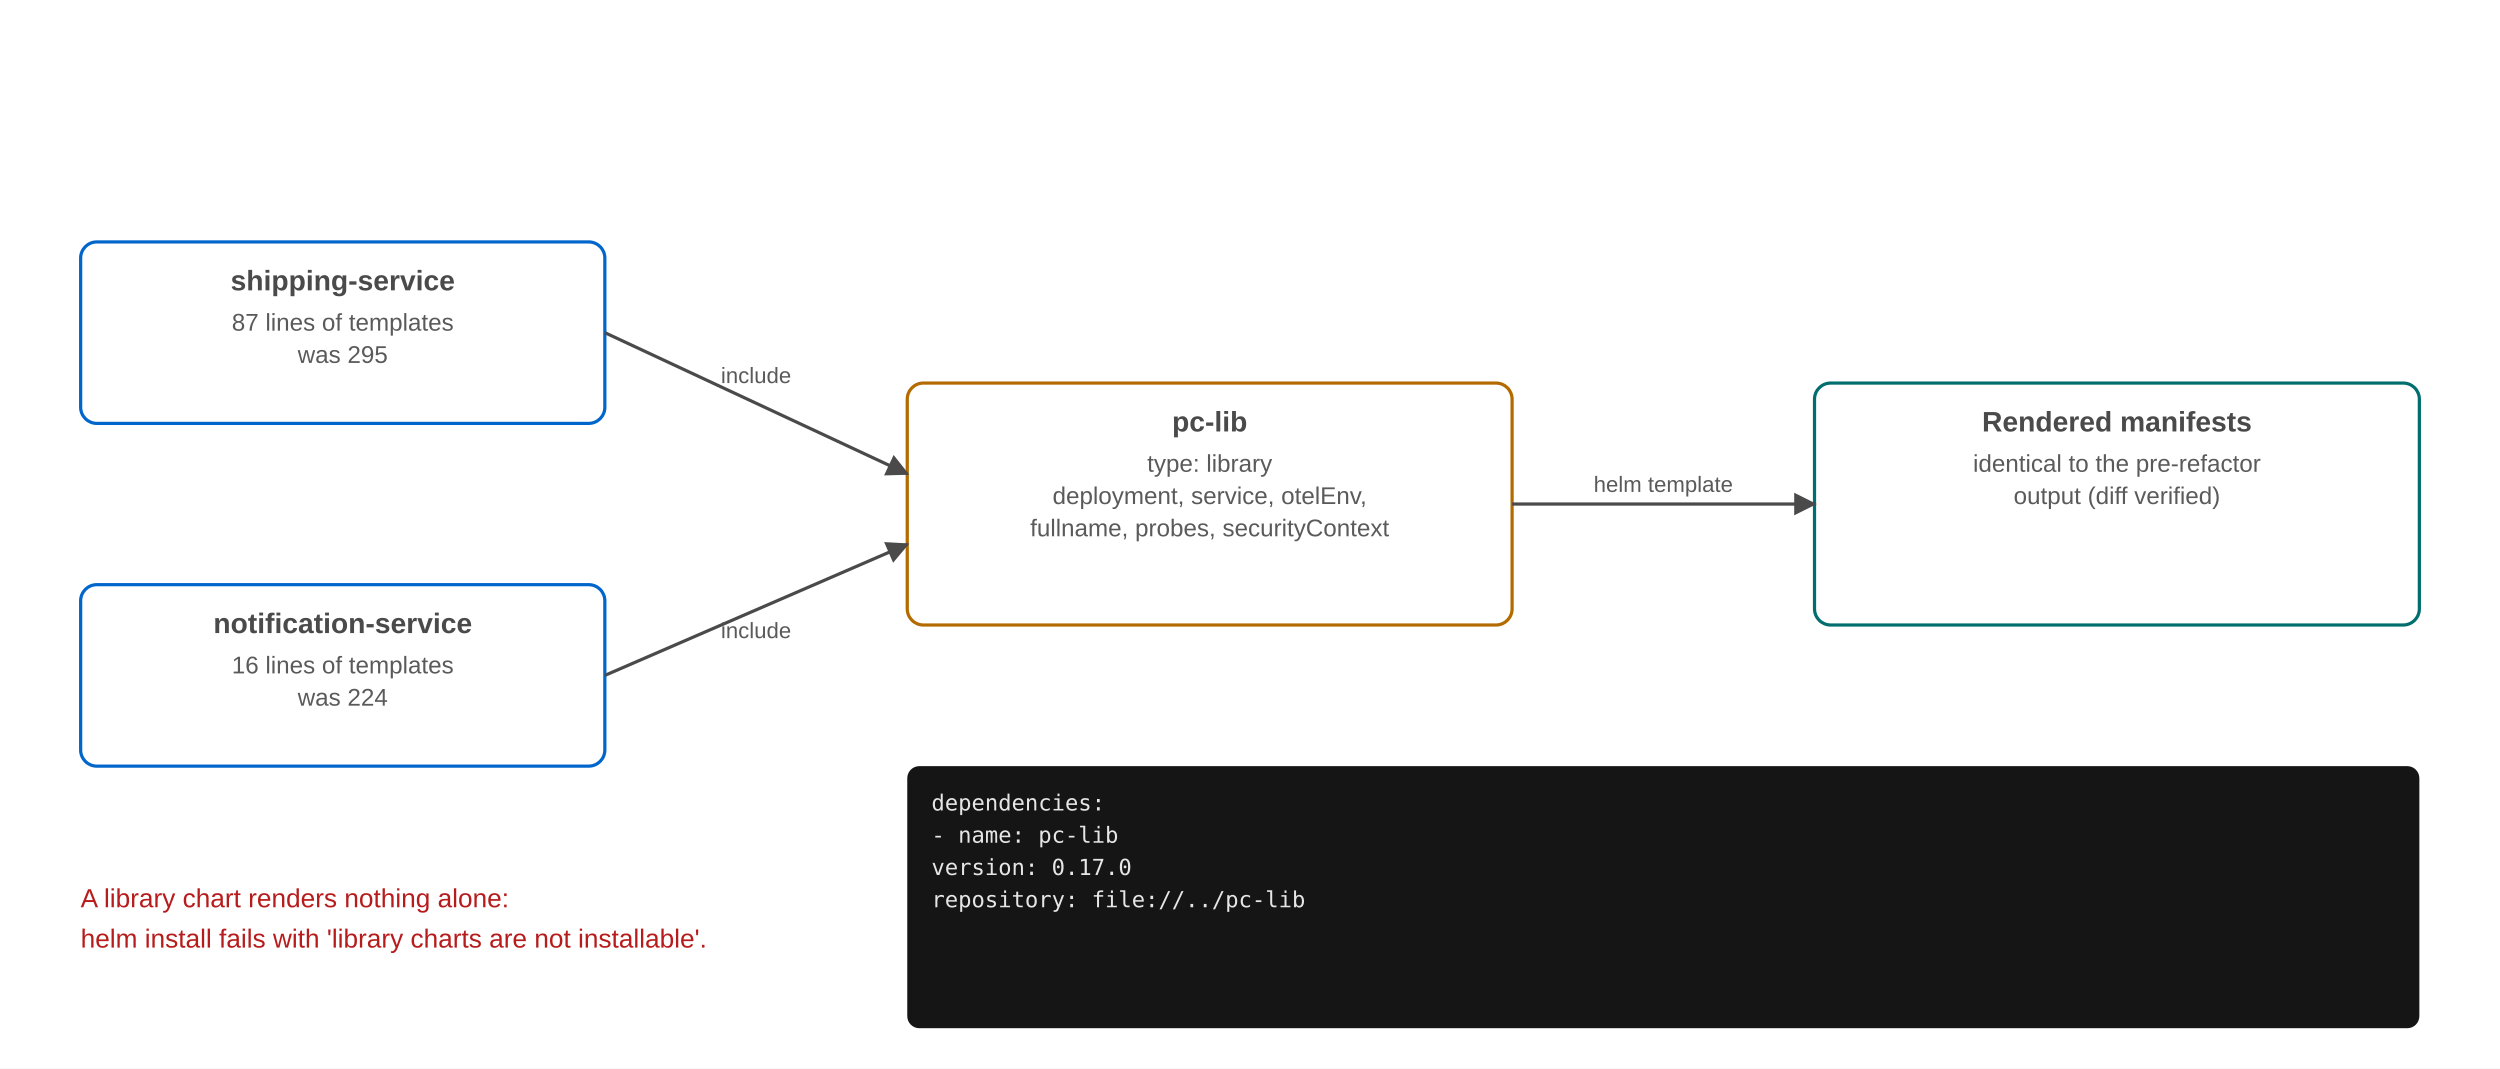
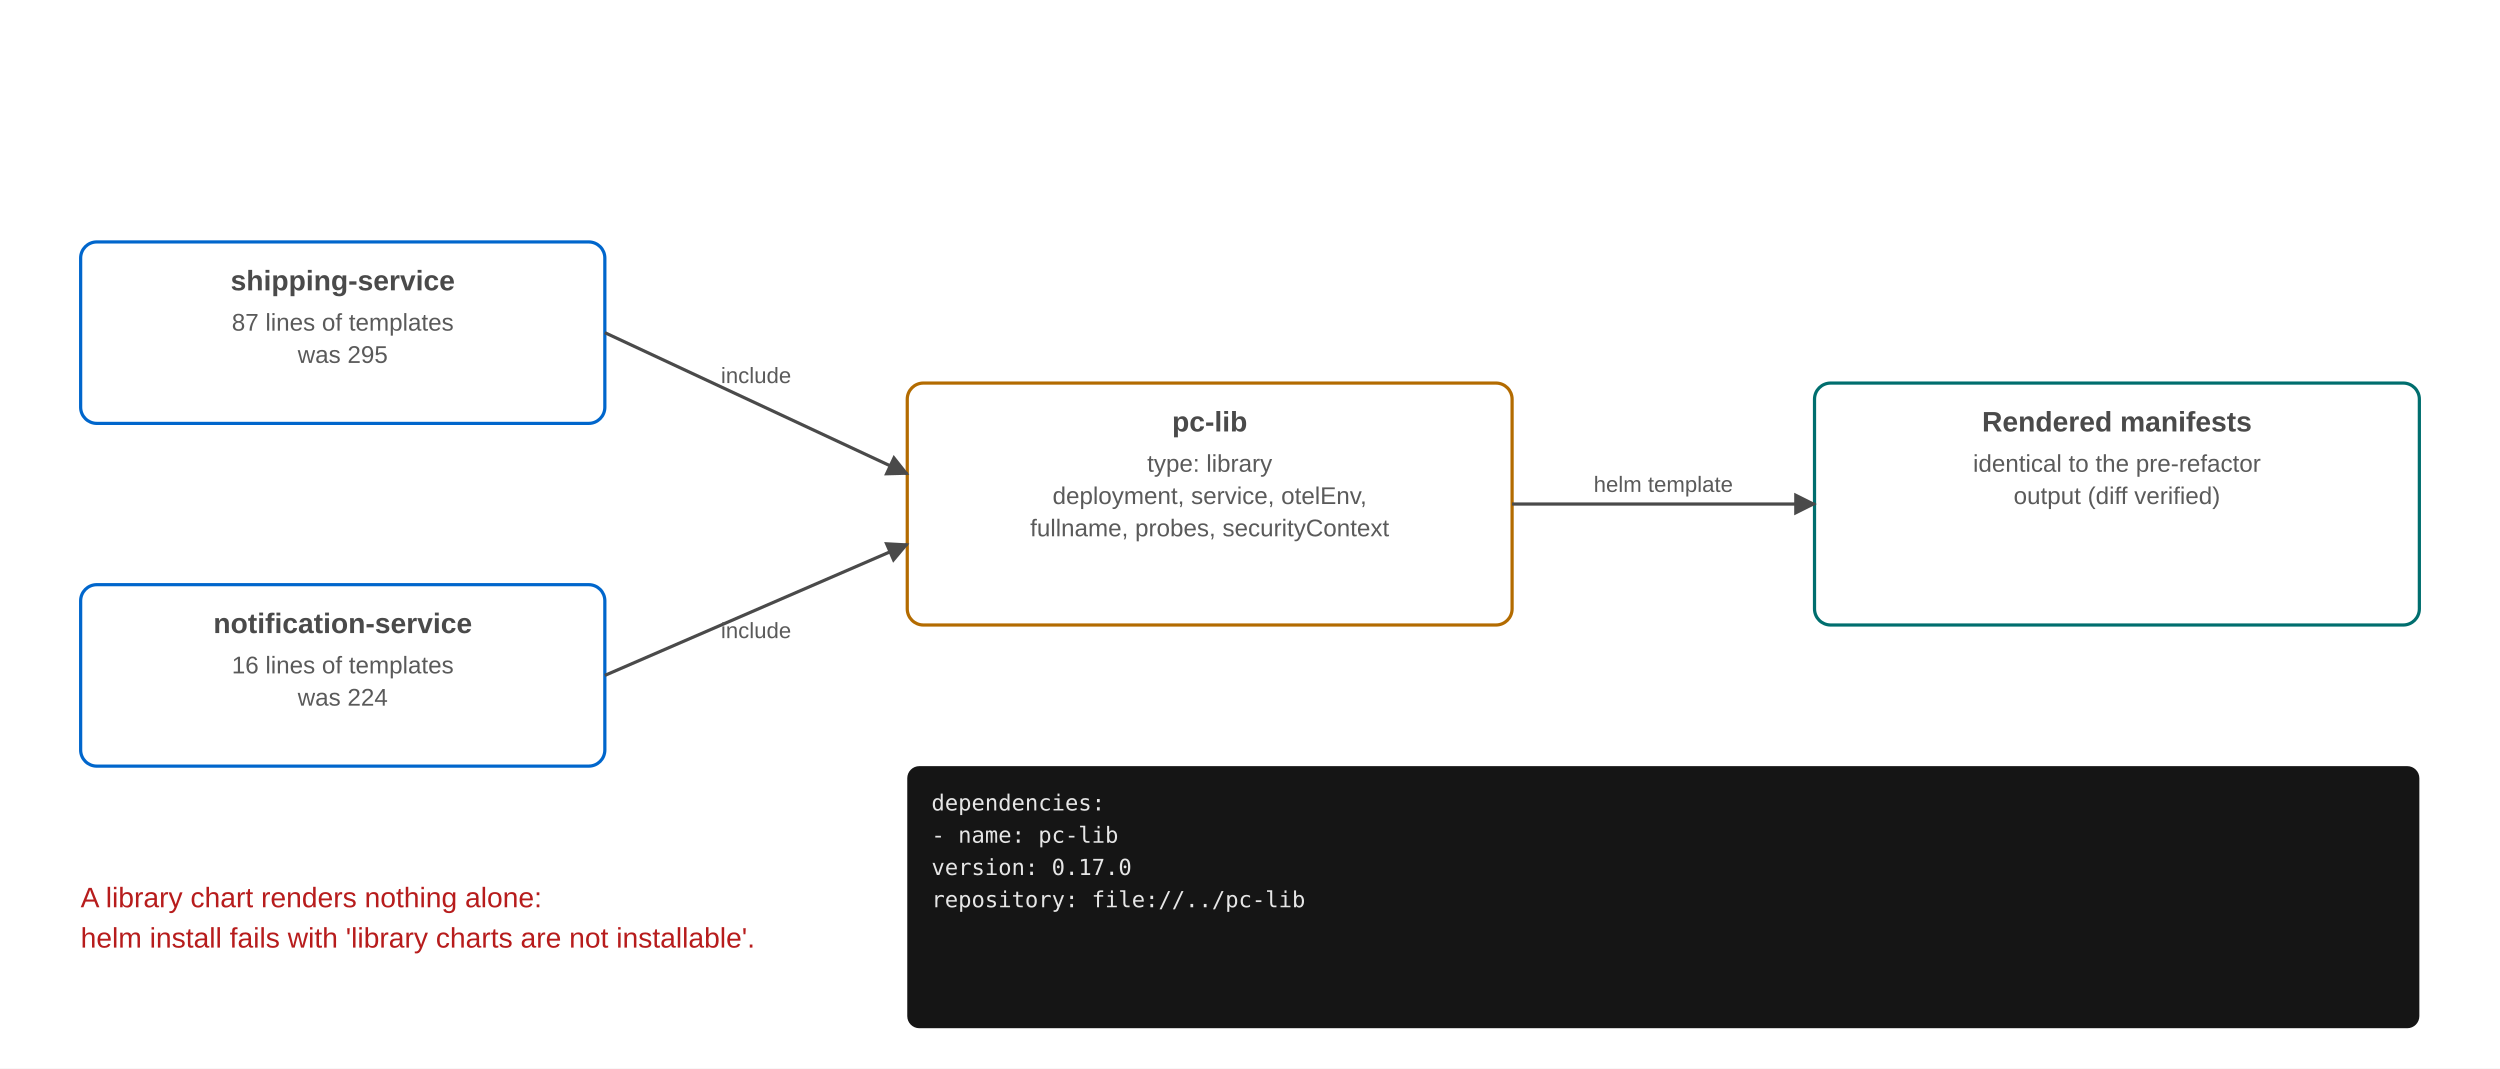
<svg xmlns="http://www.w3.org/2000/svg" viewBox="0 0 1240 530" width="1240" height="530">
  <defs>
    <marker id="_arrow_neutral_0" viewBox="0 0 10 10" refX="9" refY="5" markerWidth="7" markerHeight="7" orient="auto-start-reverse">
      <path d="M 0 0 L 10 5 L 0 10 z" fill="#4A4A4A" />
    </marker>
  </defs>
  <rect x="0" y="0" width="1240" height="530" fill="#FFFFFF" />
  <rect x="40" y="120" width="260" height="90" rx="8" ry="8" fill="#FFFFFF" stroke="#0066CC" stroke-width="1.6" />
  <text x="170.0" y="144" font-family="Overpass, Red Hat Text, Arial, sans-serif" font-size="14" font-weight="600" fill="#4A4A4A" text-anchor="middle">shipping-service</text>
  <text x="170.0" y="164" font-family="Red Hat Text, Arial, sans-serif" font-size="12" fill="#5A5A5A" text-anchor="middle">87 lines of templates</text>
  <text x="170.0" y="180" font-family="Red Hat Text, Arial, sans-serif" font-size="12" fill="#5A5A5A" text-anchor="middle">was 295</text>
  <rect x="40" y="290" width="260" height="90" rx="8" ry="8" fill="#FFFFFF" stroke="#0066CC" stroke-width="1.6" />
  <text x="170.0" y="314" font-family="Overpass, Red Hat Text, Arial, sans-serif" font-size="14" font-weight="600" fill="#4A4A4A" text-anchor="middle">notification-service</text>
  <text x="170.0" y="334" font-family="Red Hat Text, Arial, sans-serif" font-size="12" fill="#5A5A5A" text-anchor="middle">16 lines of templates</text>
  <text x="170.0" y="350" font-family="Red Hat Text, Arial, sans-serif" font-size="12" fill="#5A5A5A" text-anchor="middle">was 224</text>
  <rect x="450" y="190" width="300" height="120" rx="8" ry="8" fill="#FFFFFF" stroke="#B36B00" stroke-width="1.6" />
  <text x="600.0" y="214" font-family="Overpass, Red Hat Text, Arial, sans-serif" font-size="14" font-weight="600" fill="#4A4A4A" text-anchor="middle">pc-lib</text>
  <text x="600.0" y="234" font-family="Red Hat Text, Arial, sans-serif" font-size="12" fill="#5A5A5A" text-anchor="middle">type: library</text>
  <text x="600.0" y="250" font-family="Red Hat Text, Arial, sans-serif" font-size="12" fill="#5A5A5A" text-anchor="middle">deployment, service, otelEnv,</text>
  <text x="600.0" y="266" font-family="Red Hat Text, Arial, sans-serif" font-size="12" fill="#5A5A5A" text-anchor="middle">fullname, probes, securityContext</text>
  <rect x="900" y="190" width="300" height="120" rx="8" ry="8" fill="#FFFFFF" stroke="#006E6E" stroke-width="1.6" />
  <text x="1050.0" y="214" font-family="Overpass, Red Hat Text, Arial, sans-serif" font-size="14" font-weight="600" fill="#4A4A4A" text-anchor="middle">Rendered manifests</text>
  <text x="1050.0" y="234" font-family="Red Hat Text, Arial, sans-serif" font-size="12" fill="#5A5A5A" text-anchor="middle">identical to the pre-refactor</text>
  <text x="1050.0" y="250" font-family="Red Hat Text, Arial, sans-serif" font-size="12" fill="#5A5A5A" text-anchor="middle">output (diff verified)</text>
  <line x1="300" y1="165" x2="450" y2="235" stroke="#4A4A4A" stroke-width="1.6" marker-end="url(#_arrow_neutral_0)" />
  <text x="375.0" y="190.0" font-family="Red Hat Text, Arial, sans-serif" font-size="11" fill="#5A5A5A" text-anchor="middle">include</text>
  <line x1="300" y1="335" x2="450" y2="270" stroke="#4A4A4A" stroke-width="1.6" marker-end="url(#_arrow_neutral_0)" />
  <text x="375.0" y="316.5" font-family="Red Hat Text, Arial, sans-serif" font-size="11" fill="#5A5A5A" text-anchor="middle">include</text>
  <line x1="750" y1="250" x2="900" y2="250" stroke="#4A4A4A" stroke-width="1.6" marker-end="url(#_arrow_neutral_0)" />
  <text x="825.0" y="244.0" font-family="Red Hat Text, Arial, sans-serif" font-size="11" fill="#5A5A5A" text-anchor="middle">helm template</text>
  <rect x="450" y="380" width="750" height="130" rx="6" ry="6" fill="#151515" />
  <text x="462" y="402" font-family="Red Hat Mono, Menlo, monospace" font-size="11" fill="#E6E6E6">dependencies:</text>
  <text x="462" y="418" font-family="Red Hat Mono, Menlo, monospace" font-size="11" fill="#E6E6E6">  - name: pc-lib</text>
  <text x="462" y="434" font-family="Red Hat Mono, Menlo, monospace" font-size="11" fill="#E6E6E6">    version: 0.17.0</text>
  <text x="462" y="450" font-family="Red Hat Mono, Menlo, monospace" font-size="11" fill="#E6E6E6">    repository: file://../pc-lib</text>
-   <text x="40" y="450" font-family="Overpass, Red Hat Text, Arial, sans-serif" font-size="13" font-weight="normal" fill="#B71C1C" text-anchor="start">A library chart renders nothing alone:</text>
-   <text x="40" y="470" font-family="Overpass, Red Hat Text, Arial, sans-serif" font-size="13" font-weight="normal" fill="#B71C1C" text-anchor="start">helm install fails with 'library charts are not installable'.</text>
+   <text x="40" y="450" font-family="Overpass, Red Hat Text, Arial, sans-serif" font-size="14" font-weight="normal" fill="#B71C1C" text-anchor="start">A library chart renders nothing alone:</text>
+   <text x="40" y="470" font-family="Overpass, Red Hat Text, Arial, sans-serif" font-size="14" font-weight="normal" fill="#B71C1C" text-anchor="start">helm install fails with 'library charts are not installable'.</text>
</svg>
